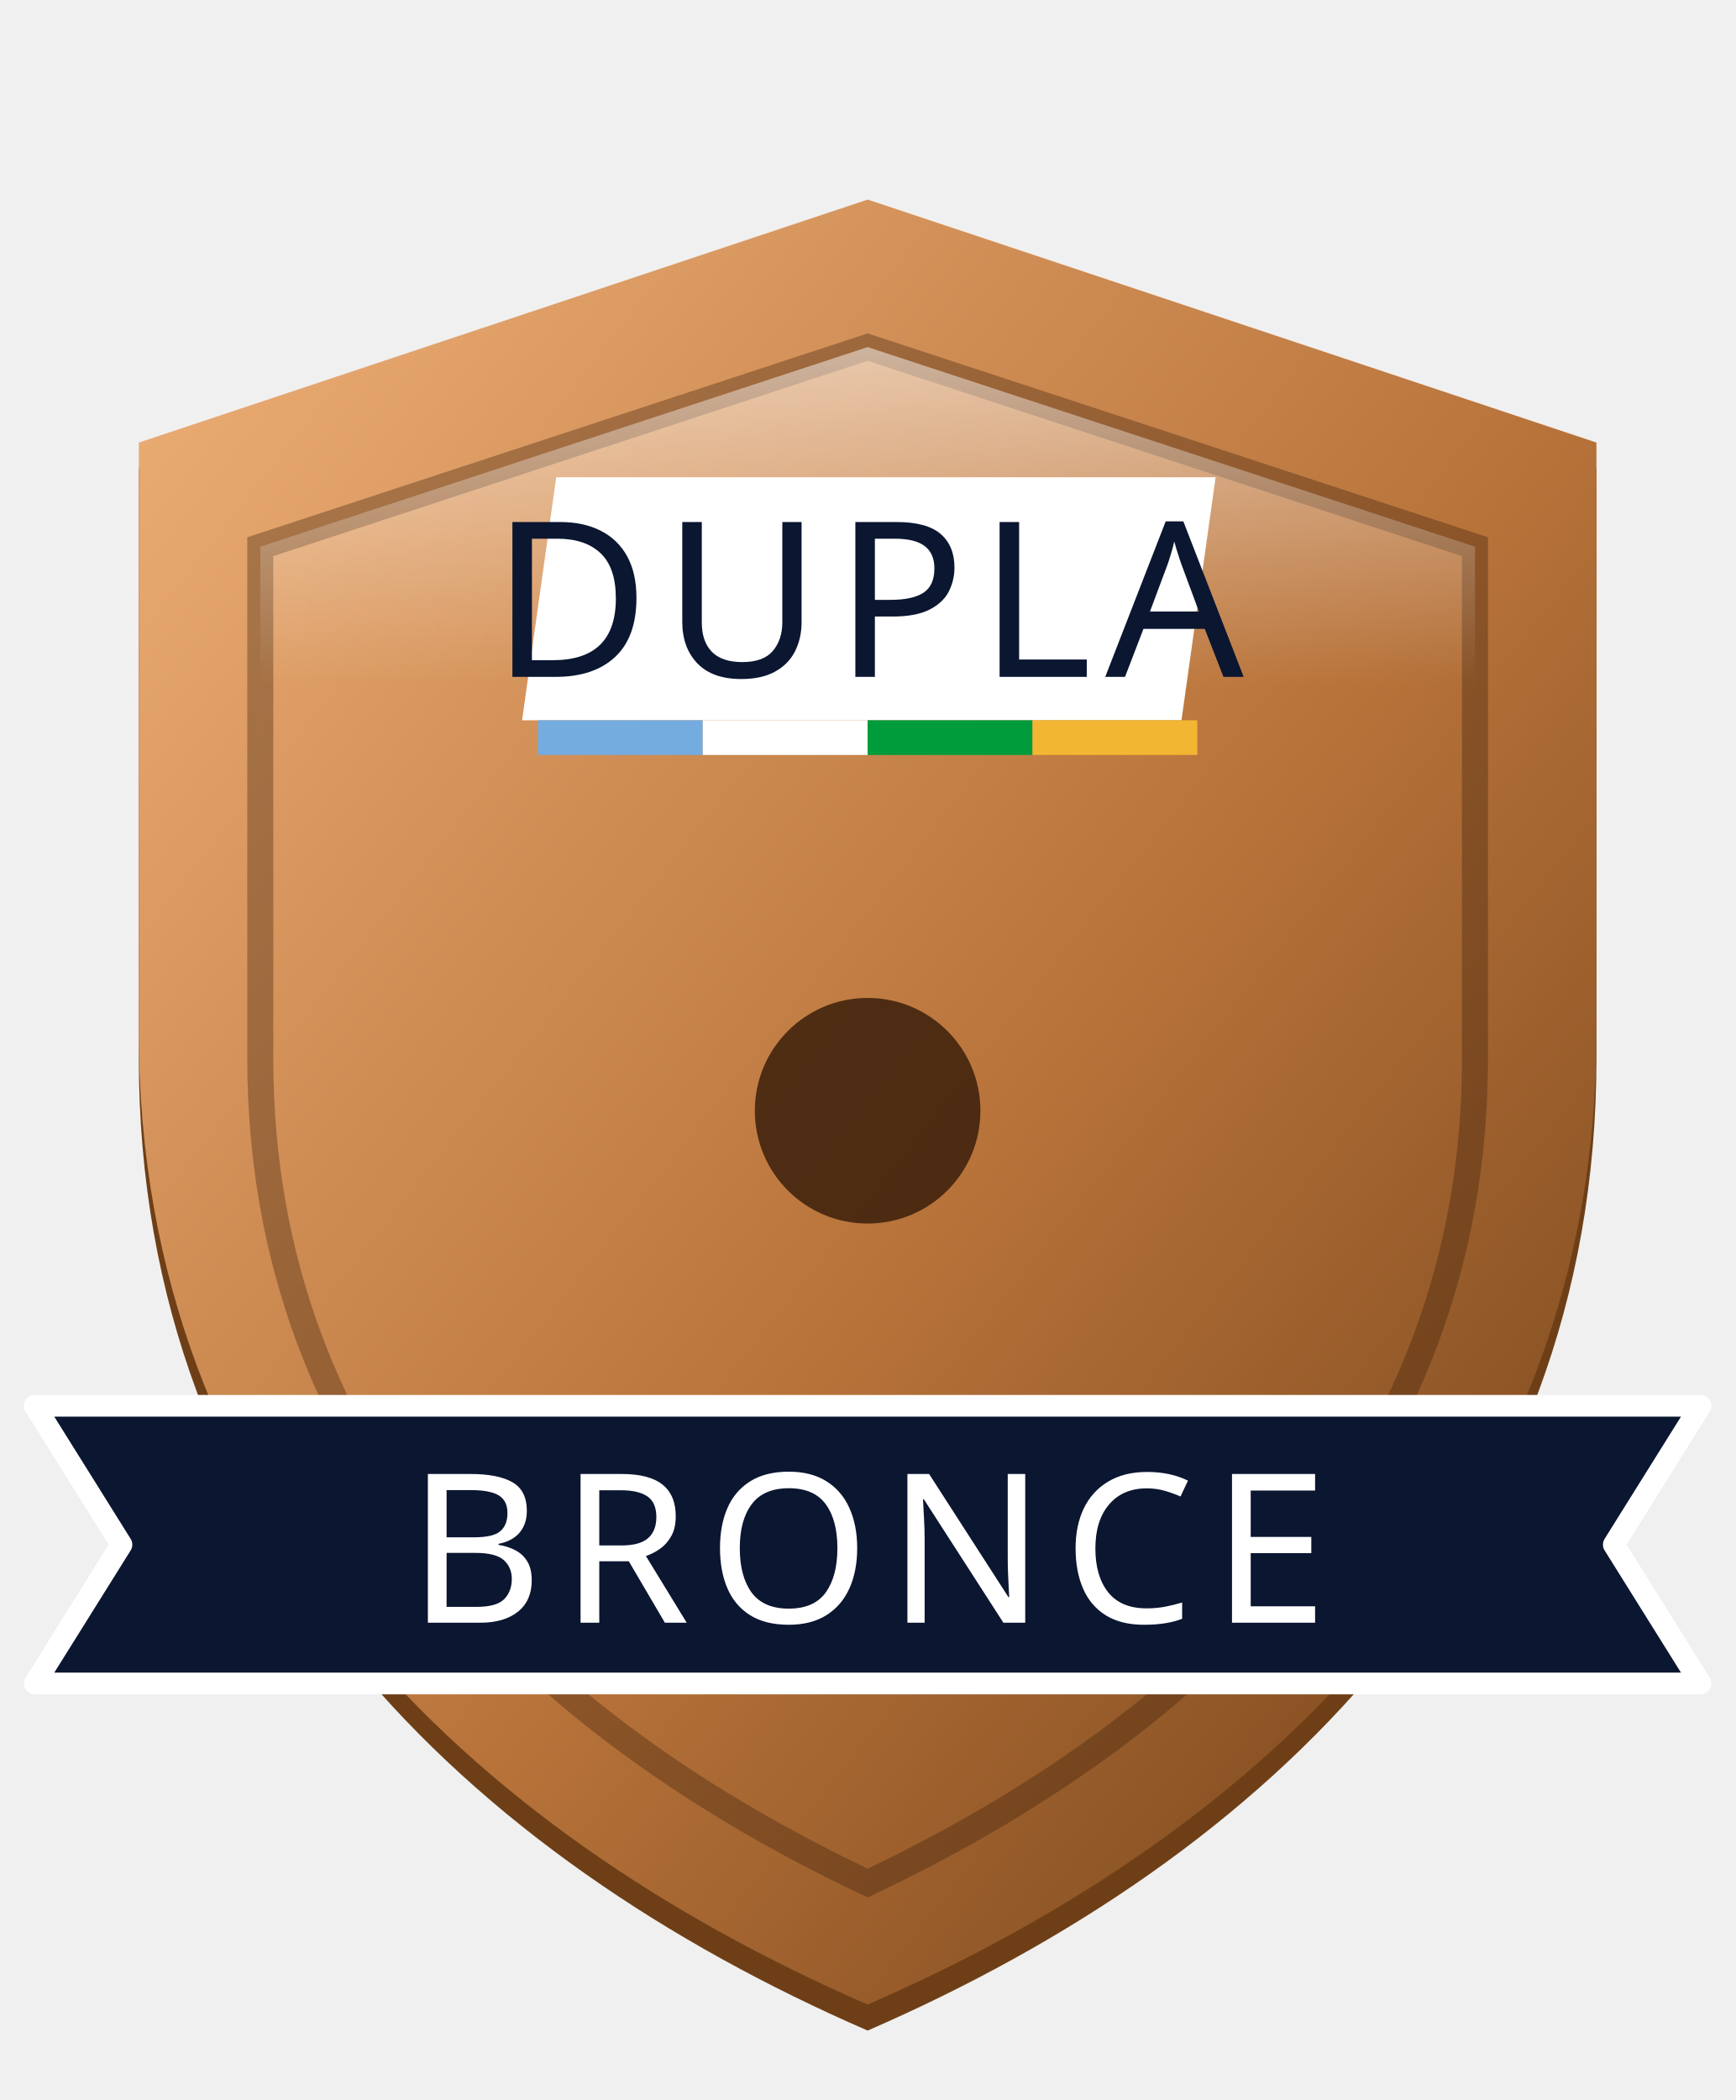
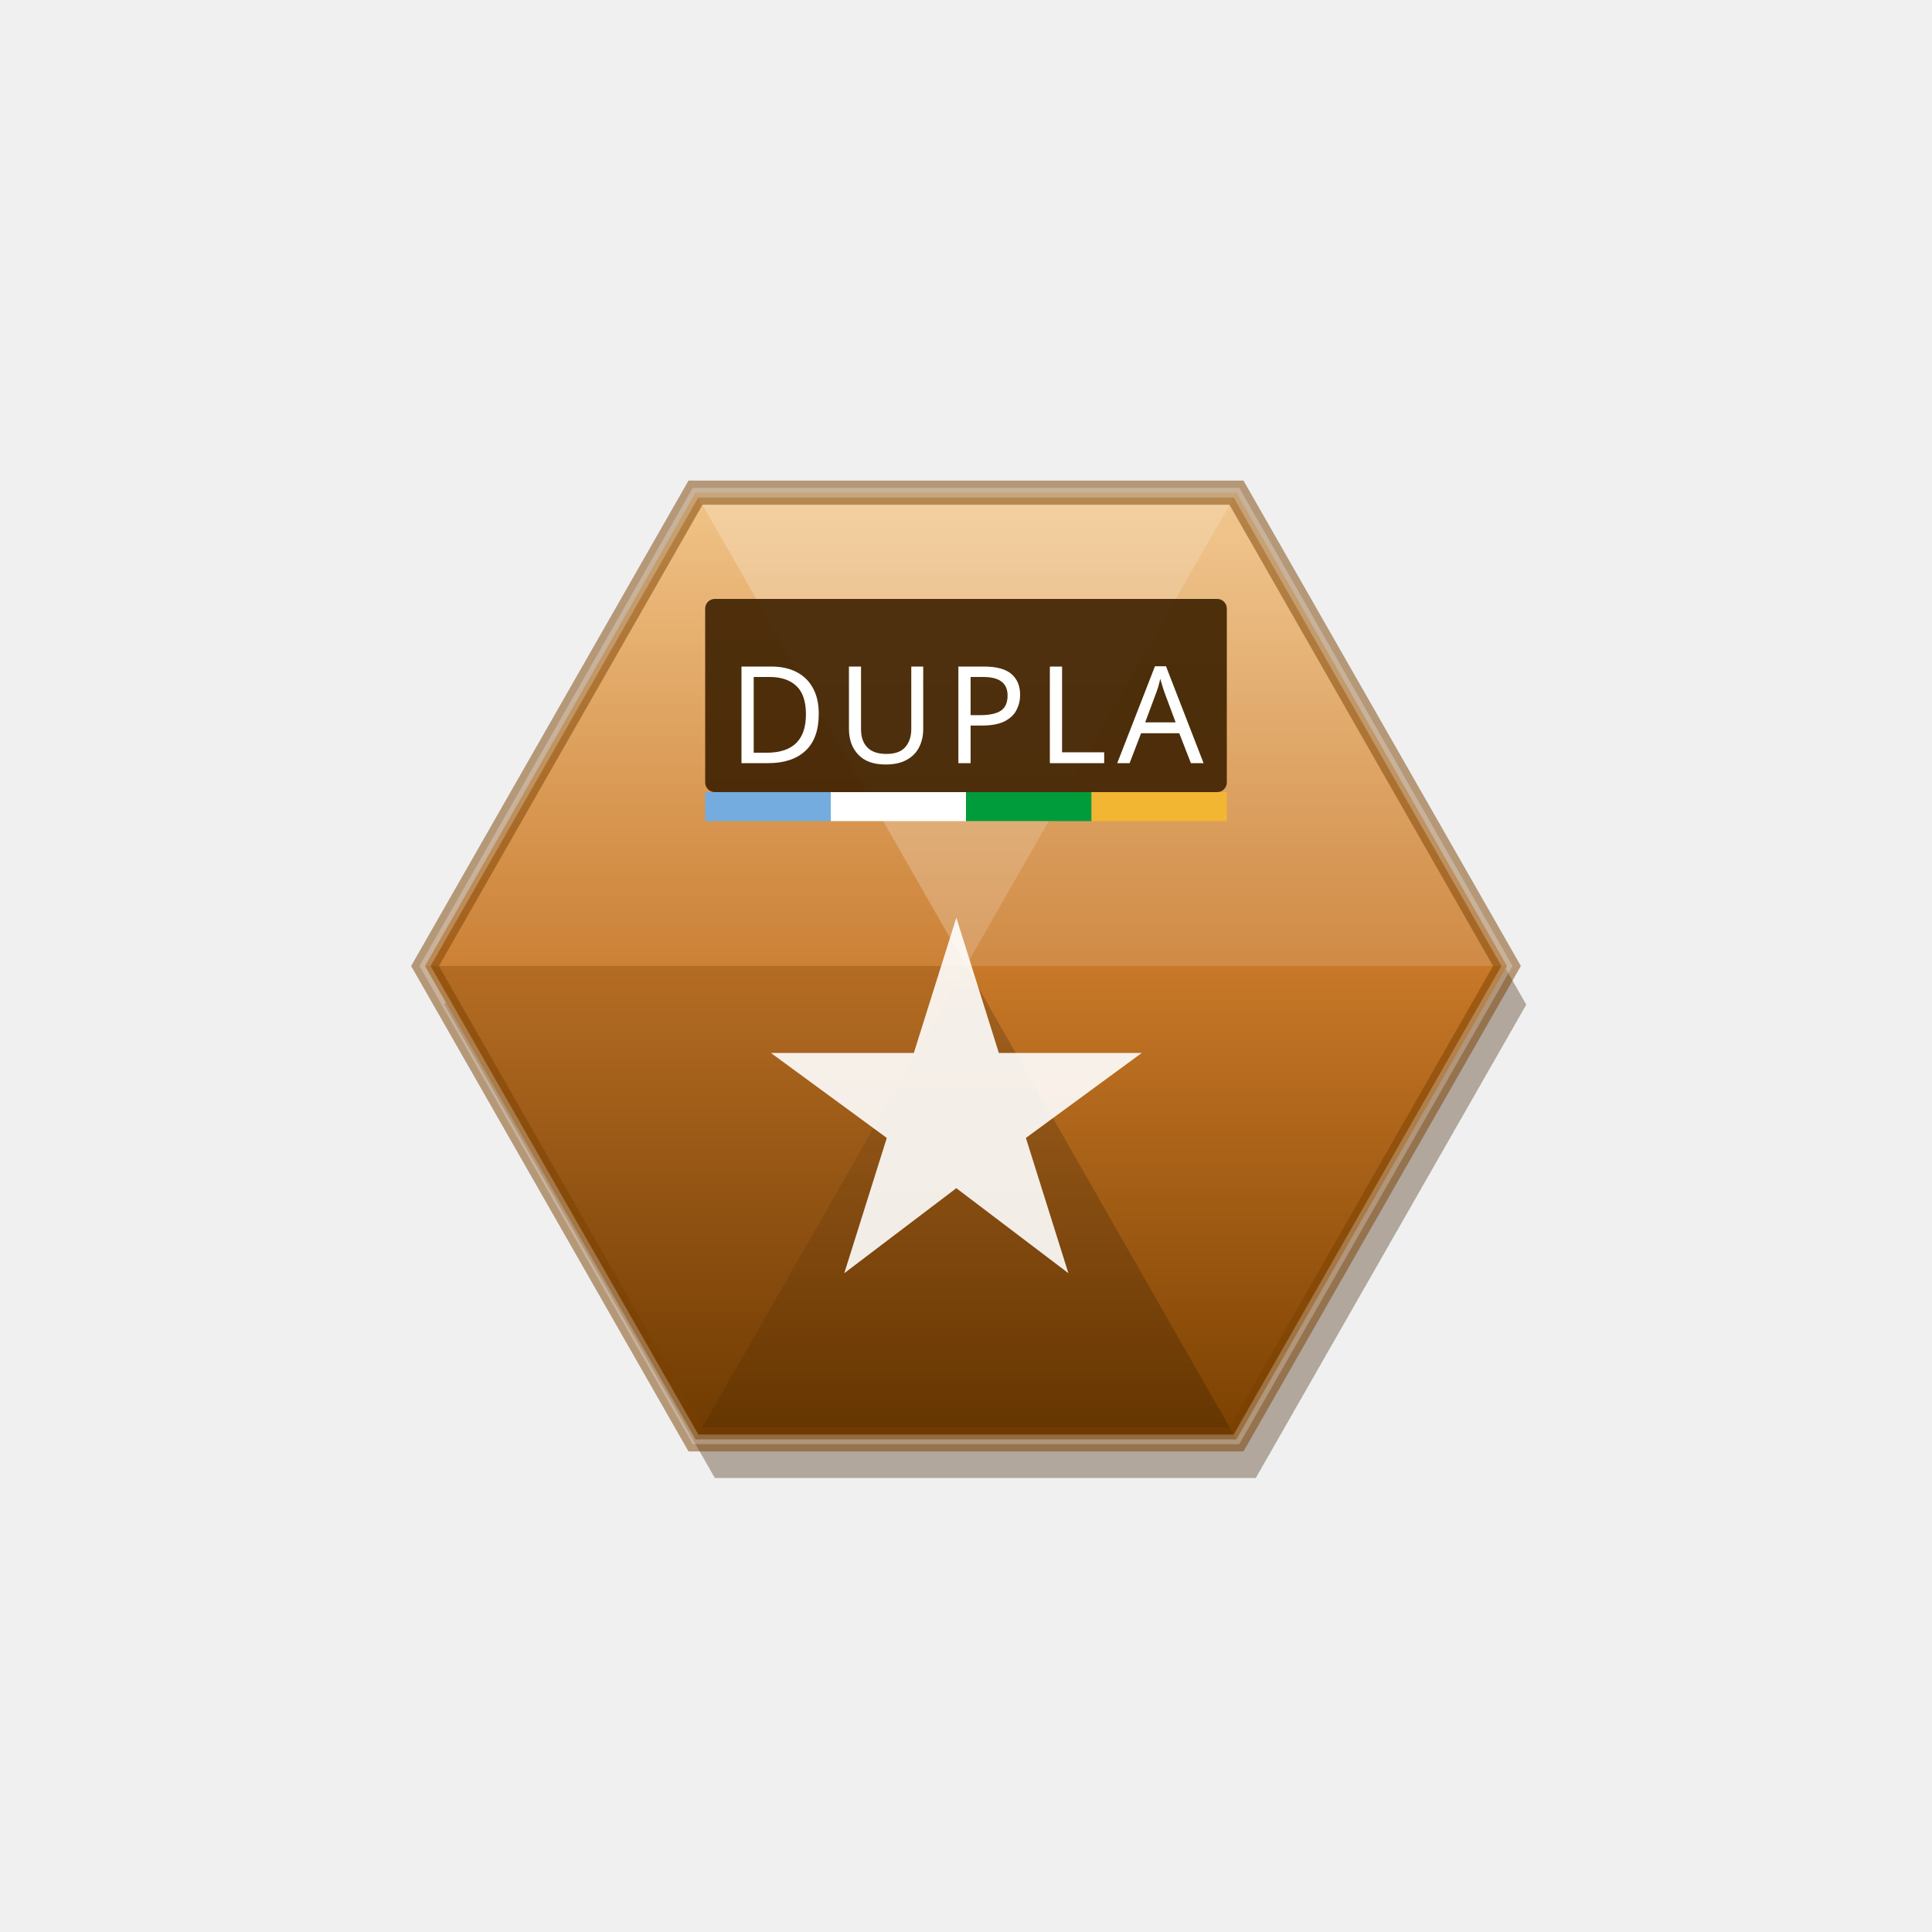
- <svg xmlns="http://www.w3.org/2000/svg" viewBox="0 -18 200 242" width="200" height="242">
+ <svg xmlns="http://www.w3.org/2000/svg" viewBox="0 0 200 200" width="200" height="200">
  <defs>
-     <linearGradient id="g-bronce" x1="0" y1="0" x2="1" y2="1">
-       <stop offset="0" stop-color="#F0B27A" />
-       <stop offset=".55" stop-color="#B8733A" />
-       <stop offset="1" stop-color="#6E3F17" />
-     </linearGradient>
-     <linearGradient id="s-bronce" x1="0" y1="0" x2="0" y2="1">
-       <stop offset="0" stop-color="#FFFFFF" stop-opacity=".5" />
-       <stop offset=".5" stop-color="#FFFFFF" stop-opacity="0" />
+     <linearGradient id="g" x1="0" y1="0" x2="0" y2="1">
+       <stop offset="0" stop-color="#F0C080" />
+       <stop offset=".5" stop-color="#C87828" />
+       <stop offset="1" stop-color="#7A4000" />
    </linearGradient>
  </defs>
-   <path d="M100 8 L184 36 V104 C184 160 146 196 100 216 C54 196 16 160 16 104 V36 Z" fill="#6E3F17" />
-   <path d="M100 8 L184 36 V104 C184 160 146 196 100 216 C54 196 16 160 16 104 V36 Z" fill="url(#g-bronce)" transform="translate(0 -3)" />
-   <path d="M100 22 L170 45 V104 C170 151 138 181 100 199 C62 181 30 151 30 104 V45 Z" fill="none" stroke="#3A1F0A" stroke-opacity=".35" stroke-width="3" />
-   <path d="M30 45 L100 22 L170 45 V90 C130 80 70 80 30 100 Z" fill="url(#s-bronce)" />
-   <g transform="translate(100 52)">
-     <g transform="skewX(-8)">
-       <rect x="-38" y="-15" width="76" height="28" fill="#FFFFFF" />
-     </g>
-     <text x="0" y="8" text-anchor="middle" font-family="Bebas Neue, sans-serif" font-size="25" letter-spacing="1.5" fill="#0B1631">DUPLA</text>
-     <rect x="-38" y="13" width="19" height="4" fill="#74ACDF" />
-     <rect x="-19" y="13" width="19" height="4" fill="#FFFFFF" />
-     <rect x="0" y="13" width="19" height="4" fill="#009C3B" />
-     <rect x="19" y="13" width="19" height="4" fill="#F2B632" />
+   <path d="M128 51 L156 100 L128 149 L72 149 L44 100 L72 51 Z" fill="#3D2000" transform="translate(2 4)" opacity=".35" />
+   <path d="M128 51 L156 100 L128 149 L72 149 L44 100 L72 51 Z" fill="url(#g)" />
+   <path d="M72 51 L128 51 L100 100 Z" fill="#FFF" opacity=".28" />
+   <path d="M128 51 L156 100 L100 100 Z" fill="#FFF" opacity=".14" />
+   <path d="M72 51 L44 100 L100 100 Z" fill="#FFF" opacity=".07" />
+   <path d="M72 149 L128 149 L100 100 Z" fill="#000" opacity=".18" />
+   <path d="M44 100 L72 149 L100 100 Z" fill="#000" opacity=".1" />
+   <path d="M128 51 L156 100 L128 149 L72 149 L44 100 L72 51 Z" fill="none" stroke="#7A4000" stroke-width="2.5" stroke-opacity=".5" />
+   <path d="M128 51 L156 100 L128 149 L72 149 L44 100 L72 51 Z" fill="none" stroke="#FFF" stroke-width="1" stroke-opacity=".25" />
+   <g transform="translate(100 72)">
+     <rect x="-27" y="-10" width="54" height="20" rx="1" fill="#3D2000" opacity=".9" />
+     <text x="0" y="7" text-anchor="middle" font-family="Bebas Neue, sans-serif" font-size="14" letter-spacing="1" fill="#FFF">DUPLA</text>
+     <rect x="-27" y="10" width="13" height="3" fill="#74ACDF" />
+     <rect x="-14" y="10" width="14" height="3" fill="#FFF" />
+     <rect x="0" y="10" width="13" height="3" fill="#009C3B" />
+     <rect x="13" y="10" width="14" height="3" fill="#F2B632" />
  </g>
-   <circle cx="100" cy="110" r="13" fill="#3A1F0A" opacity=".85" />
-   <path d="M4 144 H196 L186 160 L196 176 H4 L14 160 Z" fill="#0B1631" stroke="#FFFFFF" stroke-width="2.5" stroke-linejoin="round" />
-   <text x="100" y="169" text-anchor="middle" font-family="Bebas Neue, sans-serif" font-size="24" letter-spacing="2" fill="#FFFFFF">BRONCE</text>
+   <path transform="translate(79 95) scale(.4)" d="M50 0 L61 35 L98 35 L68 57 L79 92 L50 70 L21 92 L32 57 L2 35 L39 35 Z" fill="#FFF" opacity=".9" />
</svg>
